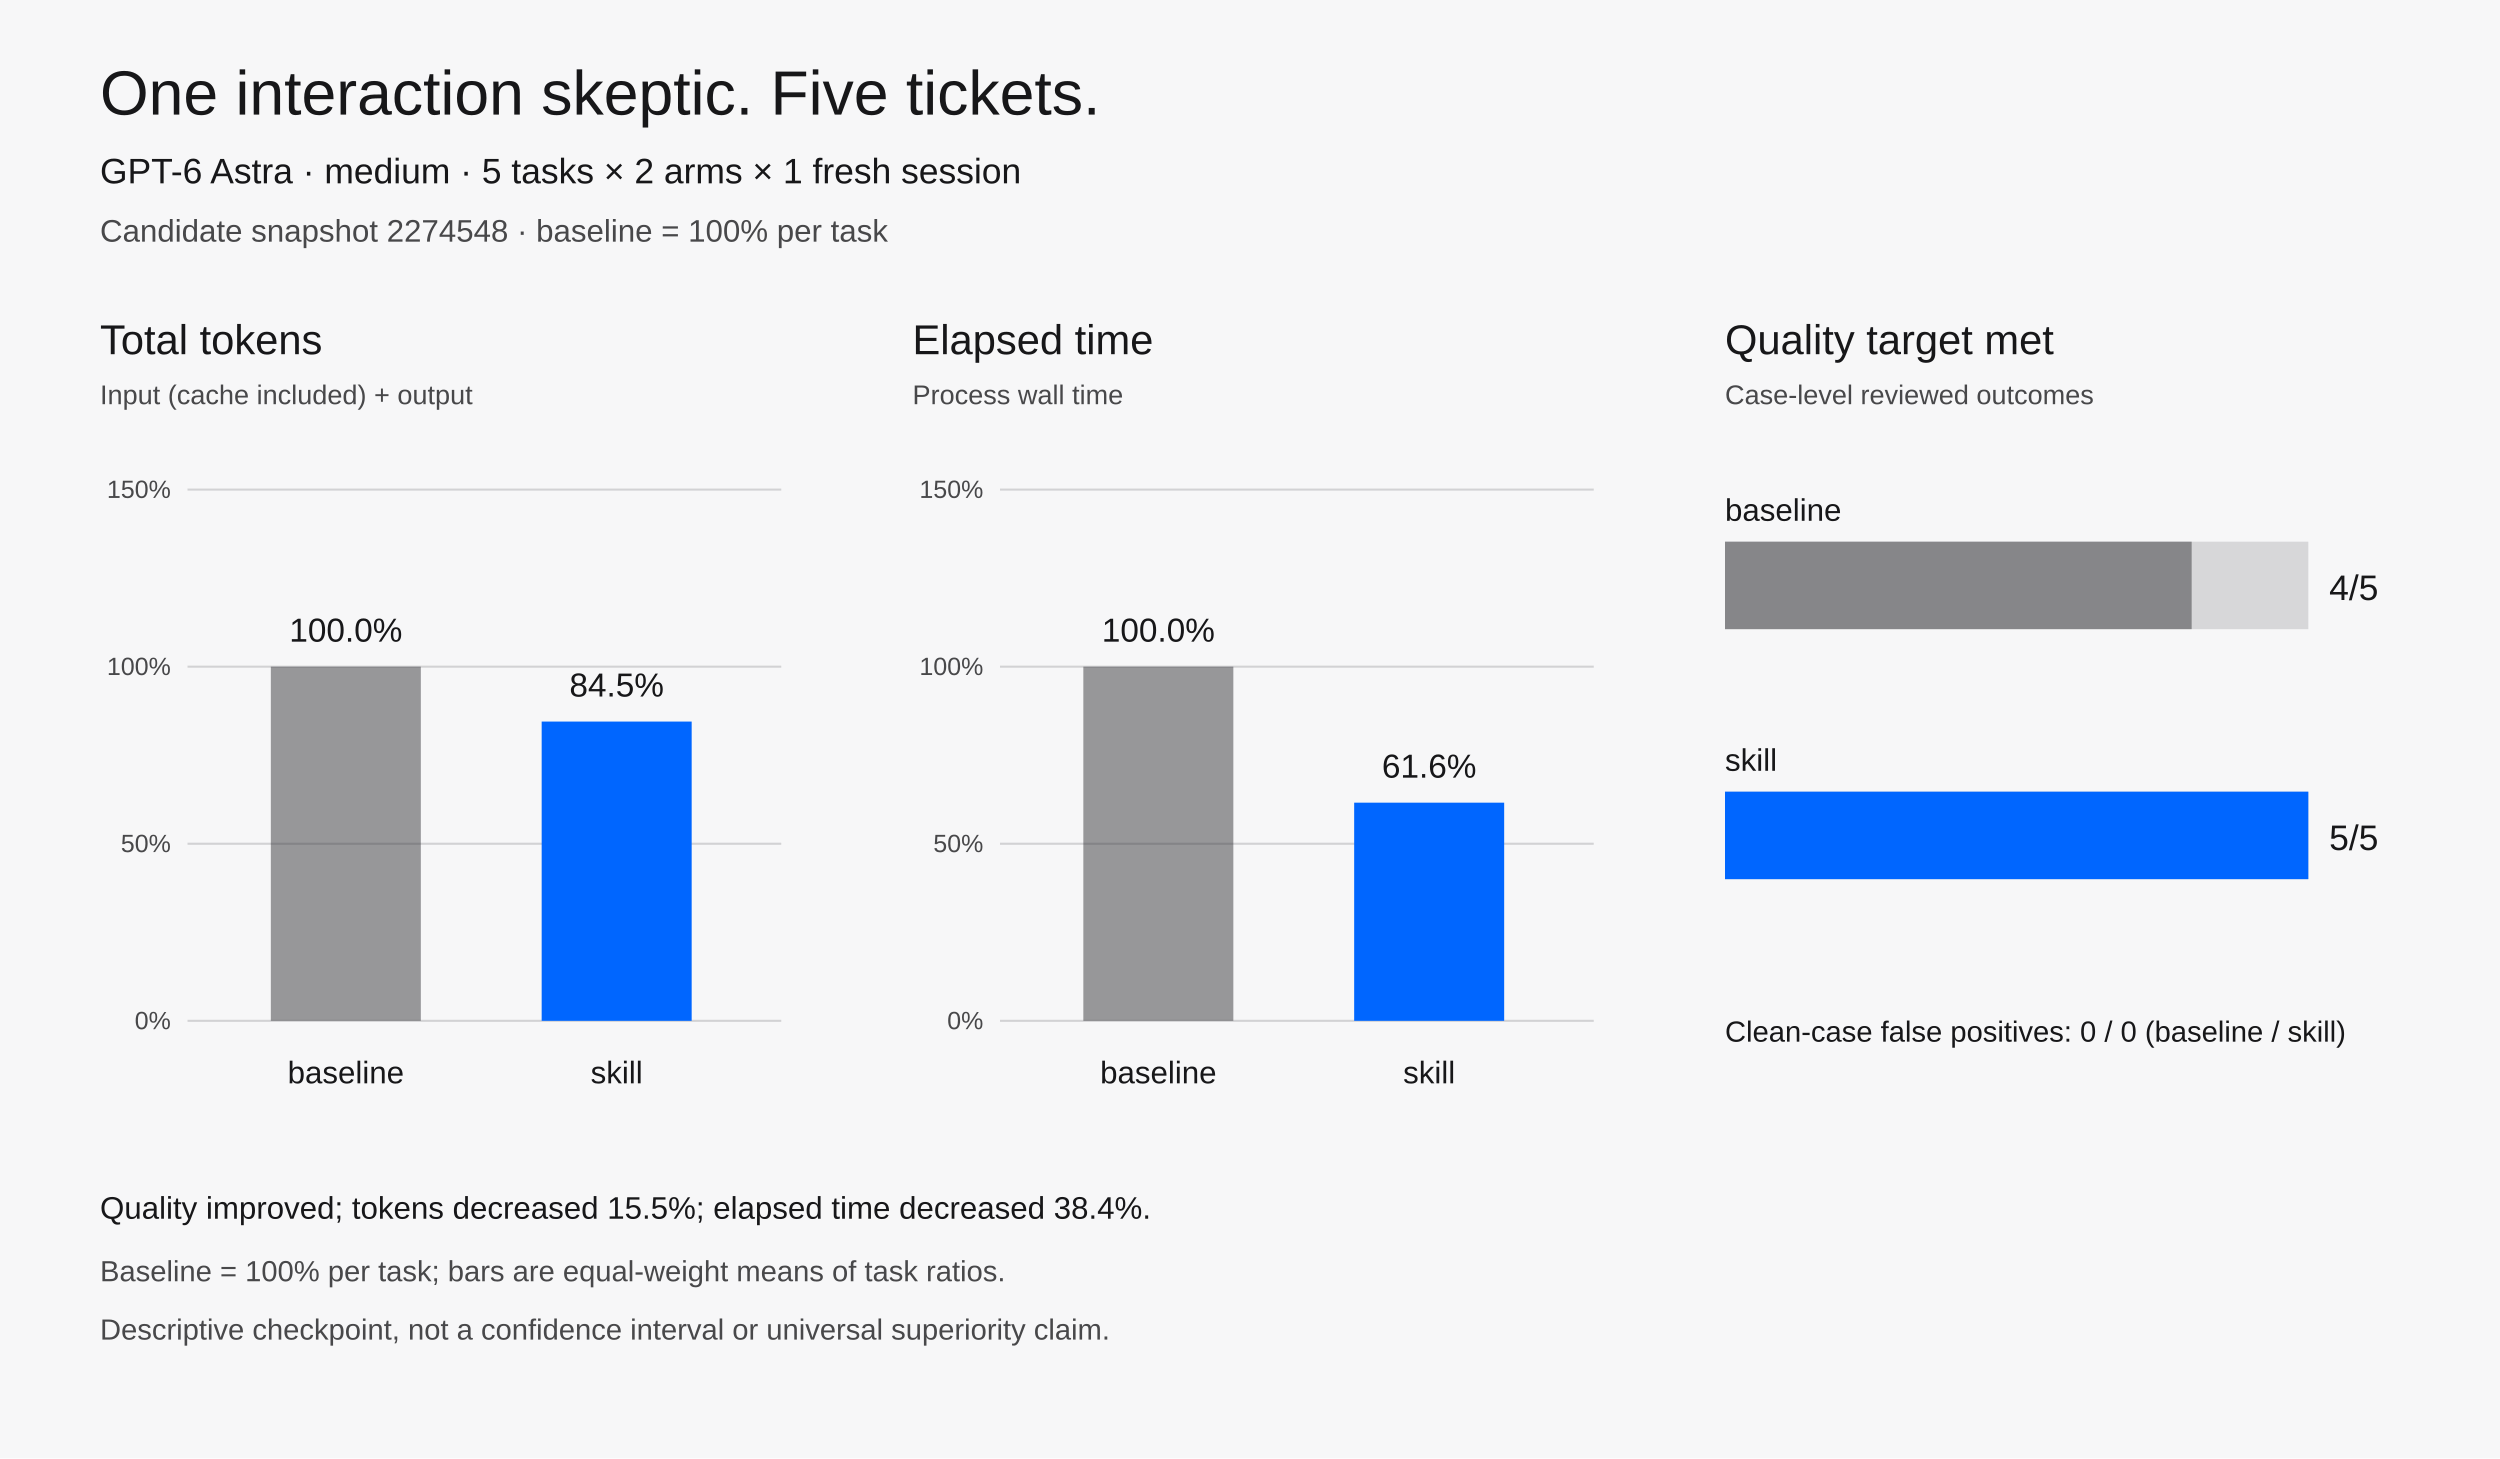
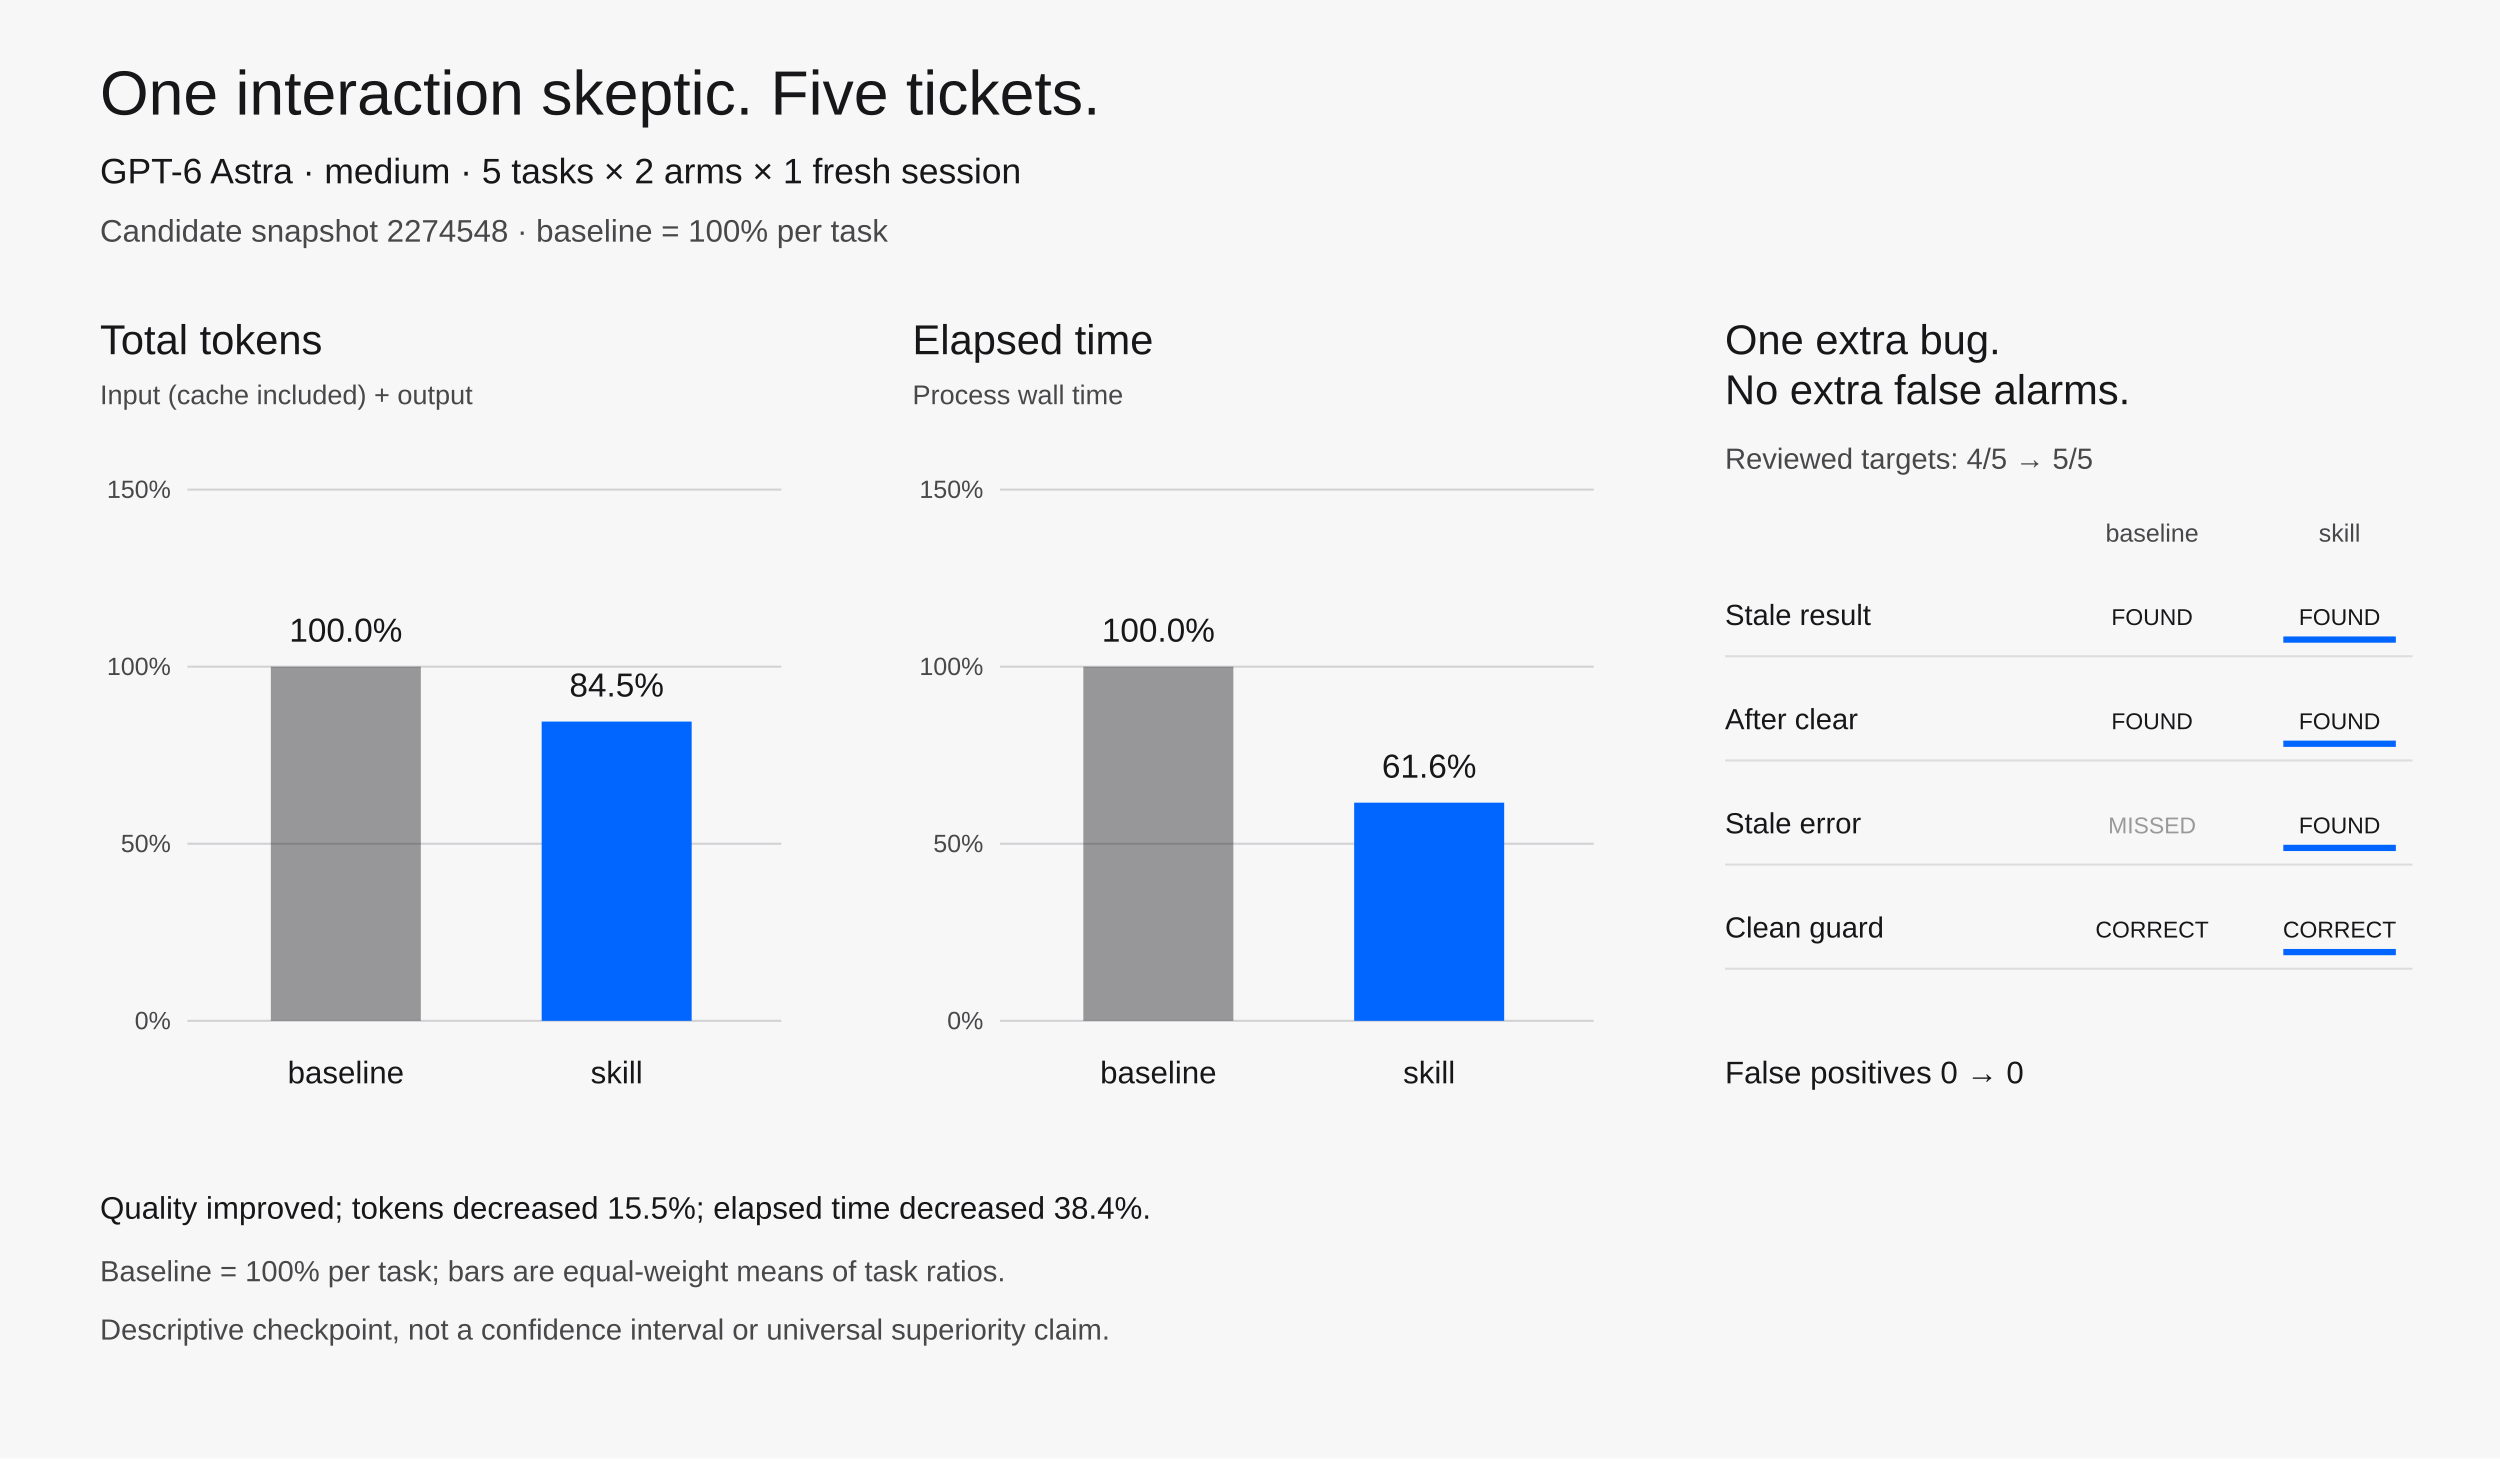
<svg xmlns="http://www.w3.org/2000/svg" width="1200" height="700" viewBox="0 0 1200 700" role="img" aria-labelledby="title desc">
  <rect width="1200" height="700" fill="#F7F7F8" />
  <g font-family="Arial, sans-serif" fill="#171719">
    <text x="48" y="55" font-size="30" text-anchor="start" opacity="1">One interaction skeptic. Five tickets.</text>
    <text x="48" y="88" font-size="17" text-anchor="start" opacity="1">GPT-6 Astra · medium · 5 tasks × 2 arms × 1 fresh session</text>
    <text x="48" y="116" font-size="15" text-anchor="start" opacity="0.78">Candidate snapshot 2274548 · baseline = 100% per task</text>
    <text x="48" y="170" font-size="20" text-anchor="start" opacity="1">Total tokens</text>
    <text x="48" y="194" font-size="13" text-anchor="start" opacity="0.78">Input (cache included) + output</text>
    <path d="M90 490.0h285" stroke="#2E2F33" stroke-opacity=".18" />
    <text x="82" y="494.0" font-size="12" text-anchor="end" opacity="0.78">0%</text>
    <path d="M90 405.0h285" stroke="#2E2F33" stroke-opacity=".18" />
    <text x="82" y="409.0" font-size="12" text-anchor="end" opacity="0.78">50%</text>
    <path d="M90 320.0h285" stroke="#2E2F33" stroke-opacity=".18" />
    <text x="82" y="324.0" font-size="12" text-anchor="end" opacity="0.78">100%</text>
    <path d="M90 235.0h285" stroke="#2E2F33" stroke-opacity=".18" />
    <text x="82" y="239.0" font-size="12" text-anchor="end" opacity="0.78">150%</text>
    <rect x="130" y="320.0" width="72" height="170.0" fill="#2E2F33" fill-opacity="0.48" />
    <text x="166" y="308.0" font-size="16" text-anchor="middle" opacity="1">100.0%</text>
    <text x="166" y="520" font-size="15" text-anchor="middle" opacity="1">baseline</text>
    <rect x="260" y="346.35" width="72" height="143.65" fill="#0066FF" fill-opacity="1" />
    <text x="296" y="334.35" font-size="16" text-anchor="middle" opacity="1">84.5%</text>
    <text x="296" y="520" font-size="15" text-anchor="middle" opacity="1">skill</text>
    <text x="438" y="170" font-size="20" text-anchor="start" opacity="1">Elapsed time</text>
    <text x="438" y="194" font-size="13" text-anchor="start" opacity="0.78">Process wall time</text>
    <path d="M480 490.0h285" stroke="#2E2F33" stroke-opacity=".18" />
    <text x="472" y="494.0" font-size="12" text-anchor="end" opacity="0.78">0%</text>
    <path d="M480 405.0h285" stroke="#2E2F33" stroke-opacity=".18" />
    <text x="472" y="409.0" font-size="12" text-anchor="end" opacity="0.78">50%</text>
    <path d="M480 320.0h285" stroke="#2E2F33" stroke-opacity=".18" />
    <text x="472" y="324.0" font-size="12" text-anchor="end" opacity="0.78">100%</text>
    <path d="M480 235.0h285" stroke="#2E2F33" stroke-opacity=".18" />
    <text x="472" y="239.0" font-size="12" text-anchor="end" opacity="0.78">150%</text>
    <rect x="520" y="320.0" width="72" height="170.0" fill="#2E2F33" fill-opacity="0.48" />
    <text x="556" y="308.0" font-size="16" text-anchor="middle" opacity="1">100.0%</text>
    <text x="556" y="520" font-size="15" text-anchor="middle" opacity="1">baseline</text>
    <rect x="650" y="385.28" width="72" height="104.72" fill="#0066FF" fill-opacity="1" />
    <text x="686" y="373.28" font-size="16" text-anchor="middle" opacity="1">61.6%</text>
    <text x="686" y="520" font-size="15" text-anchor="middle" opacity="1">skill</text>
-     <text x="828" y="170" font-size="20" text-anchor="start" opacity="1">Quality target met</text>
-     <text x="828" y="194" font-size="13" text-anchor="start" opacity="0.78">Case-level reviewed outcomes</text>
-     <rect x="828" y="260" width="280" height="42" fill="#2E2F33" fill-opacity=".16" />
-     <rect x="828" y="260" width="224.0" height="42" fill="#2E2F33" fill-opacity="0.48" />
-     <text x="828" y="250" font-size="15" text-anchor="start" opacity="1">baseline</text>
-     <text x="1118" y="288" font-size="17" text-anchor="start" opacity="1">4/5</text>
-     <rect x="828" y="380" width="280" height="42" fill="#2E2F33" fill-opacity=".16" />
-     <rect x="828" y="380" width="280.0" height="42" fill="#0066FF" fill-opacity="1" />
-     <text x="828" y="370" font-size="15" text-anchor="start" opacity="1">skill</text>
-     <text x="1118" y="408" font-size="17" text-anchor="start" opacity="1">5/5</text>
-     <text x="828" y="500" font-size="14" text-anchor="start" opacity="1">Clean-case false positives: 0 / 0 (baseline / skill)</text>
+     <text x="828" y="170" font-size="20" text-anchor="start" opacity="1">One extra bug.</text>
+     <text x="828" y="194" font-size="20" text-anchor="start" opacity="1">No extra false alarms.</text>
+     <text x="828" y="225" font-size="14" text-anchor="start" opacity="0.78">Reviewed targets: 4/5 → 5/5</text>
+     <text x="1033" y="260" font-size="12" text-anchor="middle" opacity="0.78">baseline</text>
+     <text x="1123" y="260" font-size="12" text-anchor="middle" opacity="0.78">skill</text>
+     <path d="M828 315h330" stroke="#2E2F33" stroke-opacity=".13" />
+     <text x="828" y="300" font-size="14" text-anchor="start" opacity="1">Stale result</text>
+     <text x="1033" y="300" font-size="11" text-anchor="middle" opacity="1">FOUND</text>
+     <text x="1123" y="300" font-size="11" text-anchor="middle" opacity="1">FOUND</text>
+     <path d="M1096 307h54" stroke="#0066FF" stroke-width="3" />
+     <path d="M828 365h330" stroke="#2E2F33" stroke-opacity=".13" />
+     <text x="828" y="350" font-size="14" text-anchor="start" opacity="1">After clear</text>
+     <text x="1033" y="350" font-size="11" text-anchor="middle" opacity="1">FOUND</text>
+     <text x="1123" y="350" font-size="11" text-anchor="middle" opacity="1">FOUND</text>
+     <path d="M1096 357h54" stroke="#0066FF" stroke-width="3" />
+     <path d="M828 415h330" stroke="#2E2F33" stroke-opacity=".13" />
+     <text x="828" y="400" font-size="14" text-anchor="start" opacity="1">Stale error</text>
+     <text x="1033" y="400" font-size="11" text-anchor="middle" opacity="0.42">MISSED</text>
+     <text x="1123" y="400" font-size="11" text-anchor="middle" opacity="1">FOUND</text>
+     <path d="M1096 407h54" stroke="#0066FF" stroke-width="3" />
+     <path d="M828 465h330" stroke="#2E2F33" stroke-opacity=".13" />
+     <text x="828" y="450" font-size="14" text-anchor="start" opacity="1">Clean guard</text>
+     <text x="1033" y="450" font-size="11" text-anchor="middle" opacity="1">CORRECT</text>
+     <text x="1123" y="450" font-size="11" text-anchor="middle" opacity="1">CORRECT</text>
+     <path d="M1096 457h54" stroke="#0066FF" stroke-width="3" />
+     <text x="828" y="520" font-size="15" text-anchor="start" opacity="1">False positives  0 → 0</text>
    <text x="48" y="585" font-size="15" text-anchor="start" opacity="1">Quality improved; tokens decreased 15.5%; elapsed time decreased 38.4%.</text>
    <text x="48" y="615" font-size="14" text-anchor="start" opacity="0.78">Baseline = 100% per task; bars are equal-weight means of task ratios.</text>
    <text x="48" y="643" font-size="14" text-anchor="start" opacity="0.78">Descriptive checkpoint, not a confidence interval or universal superiority claim.</text>
  </g>
</svg>
